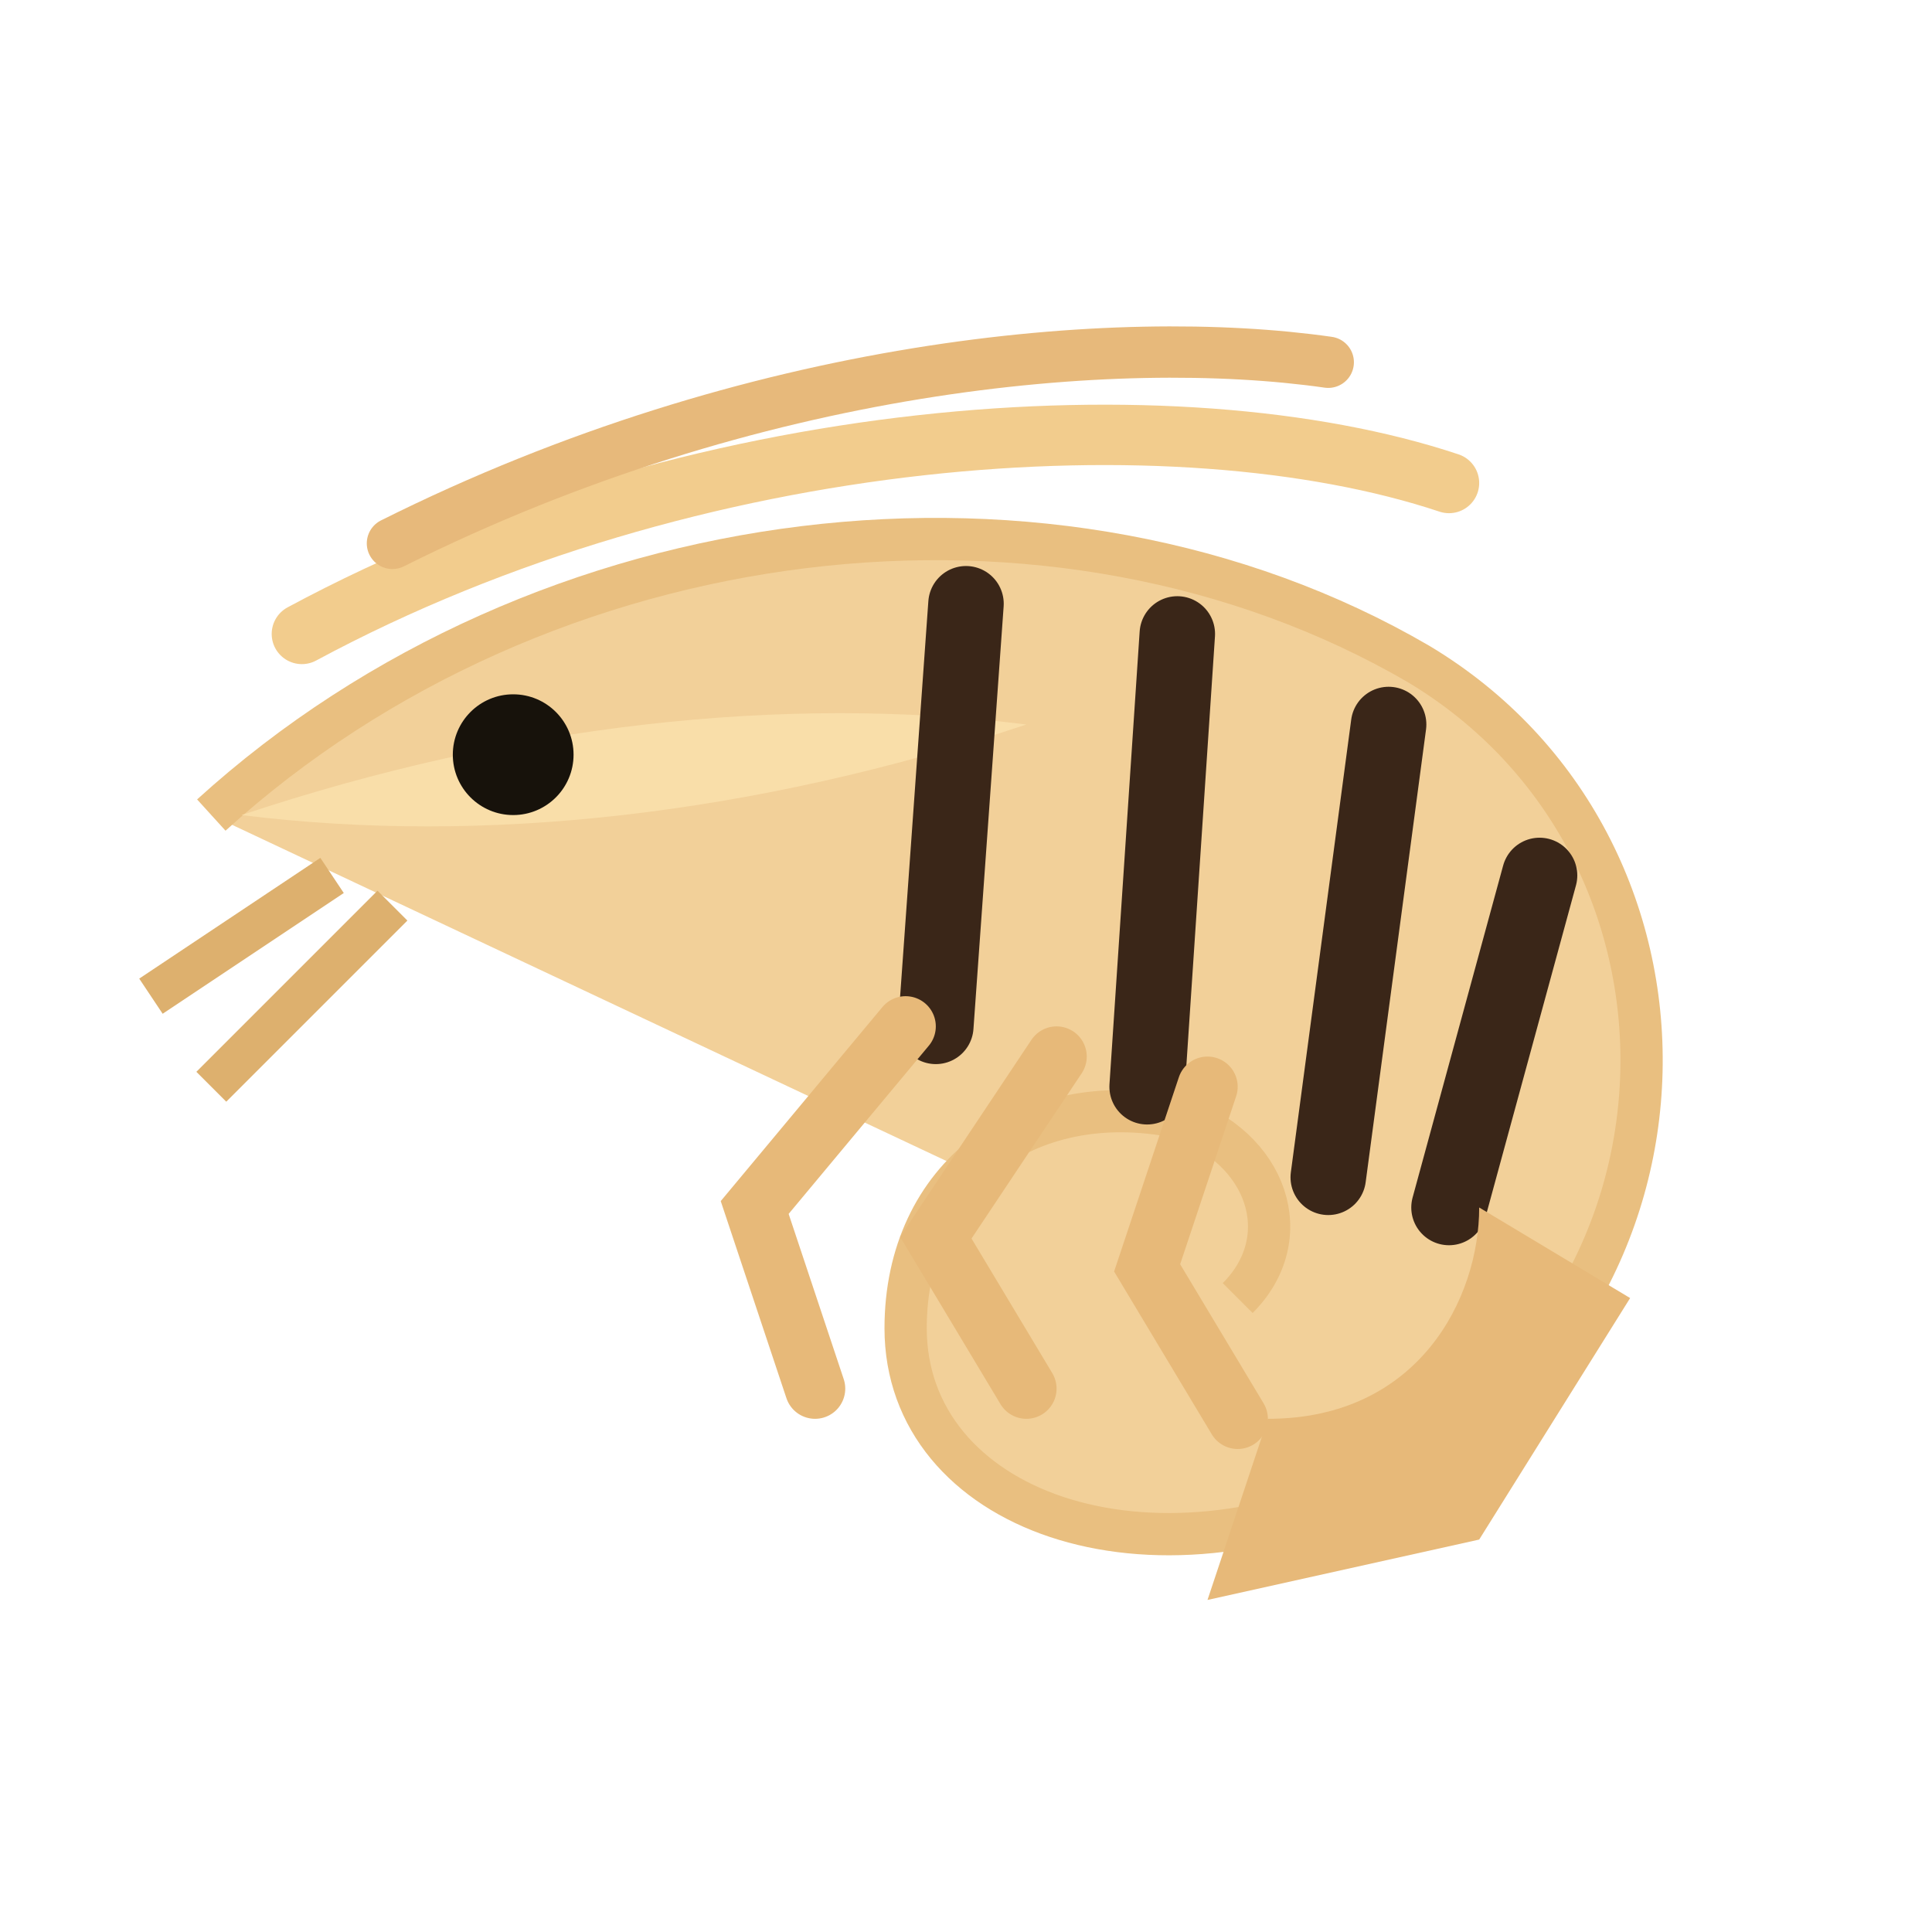
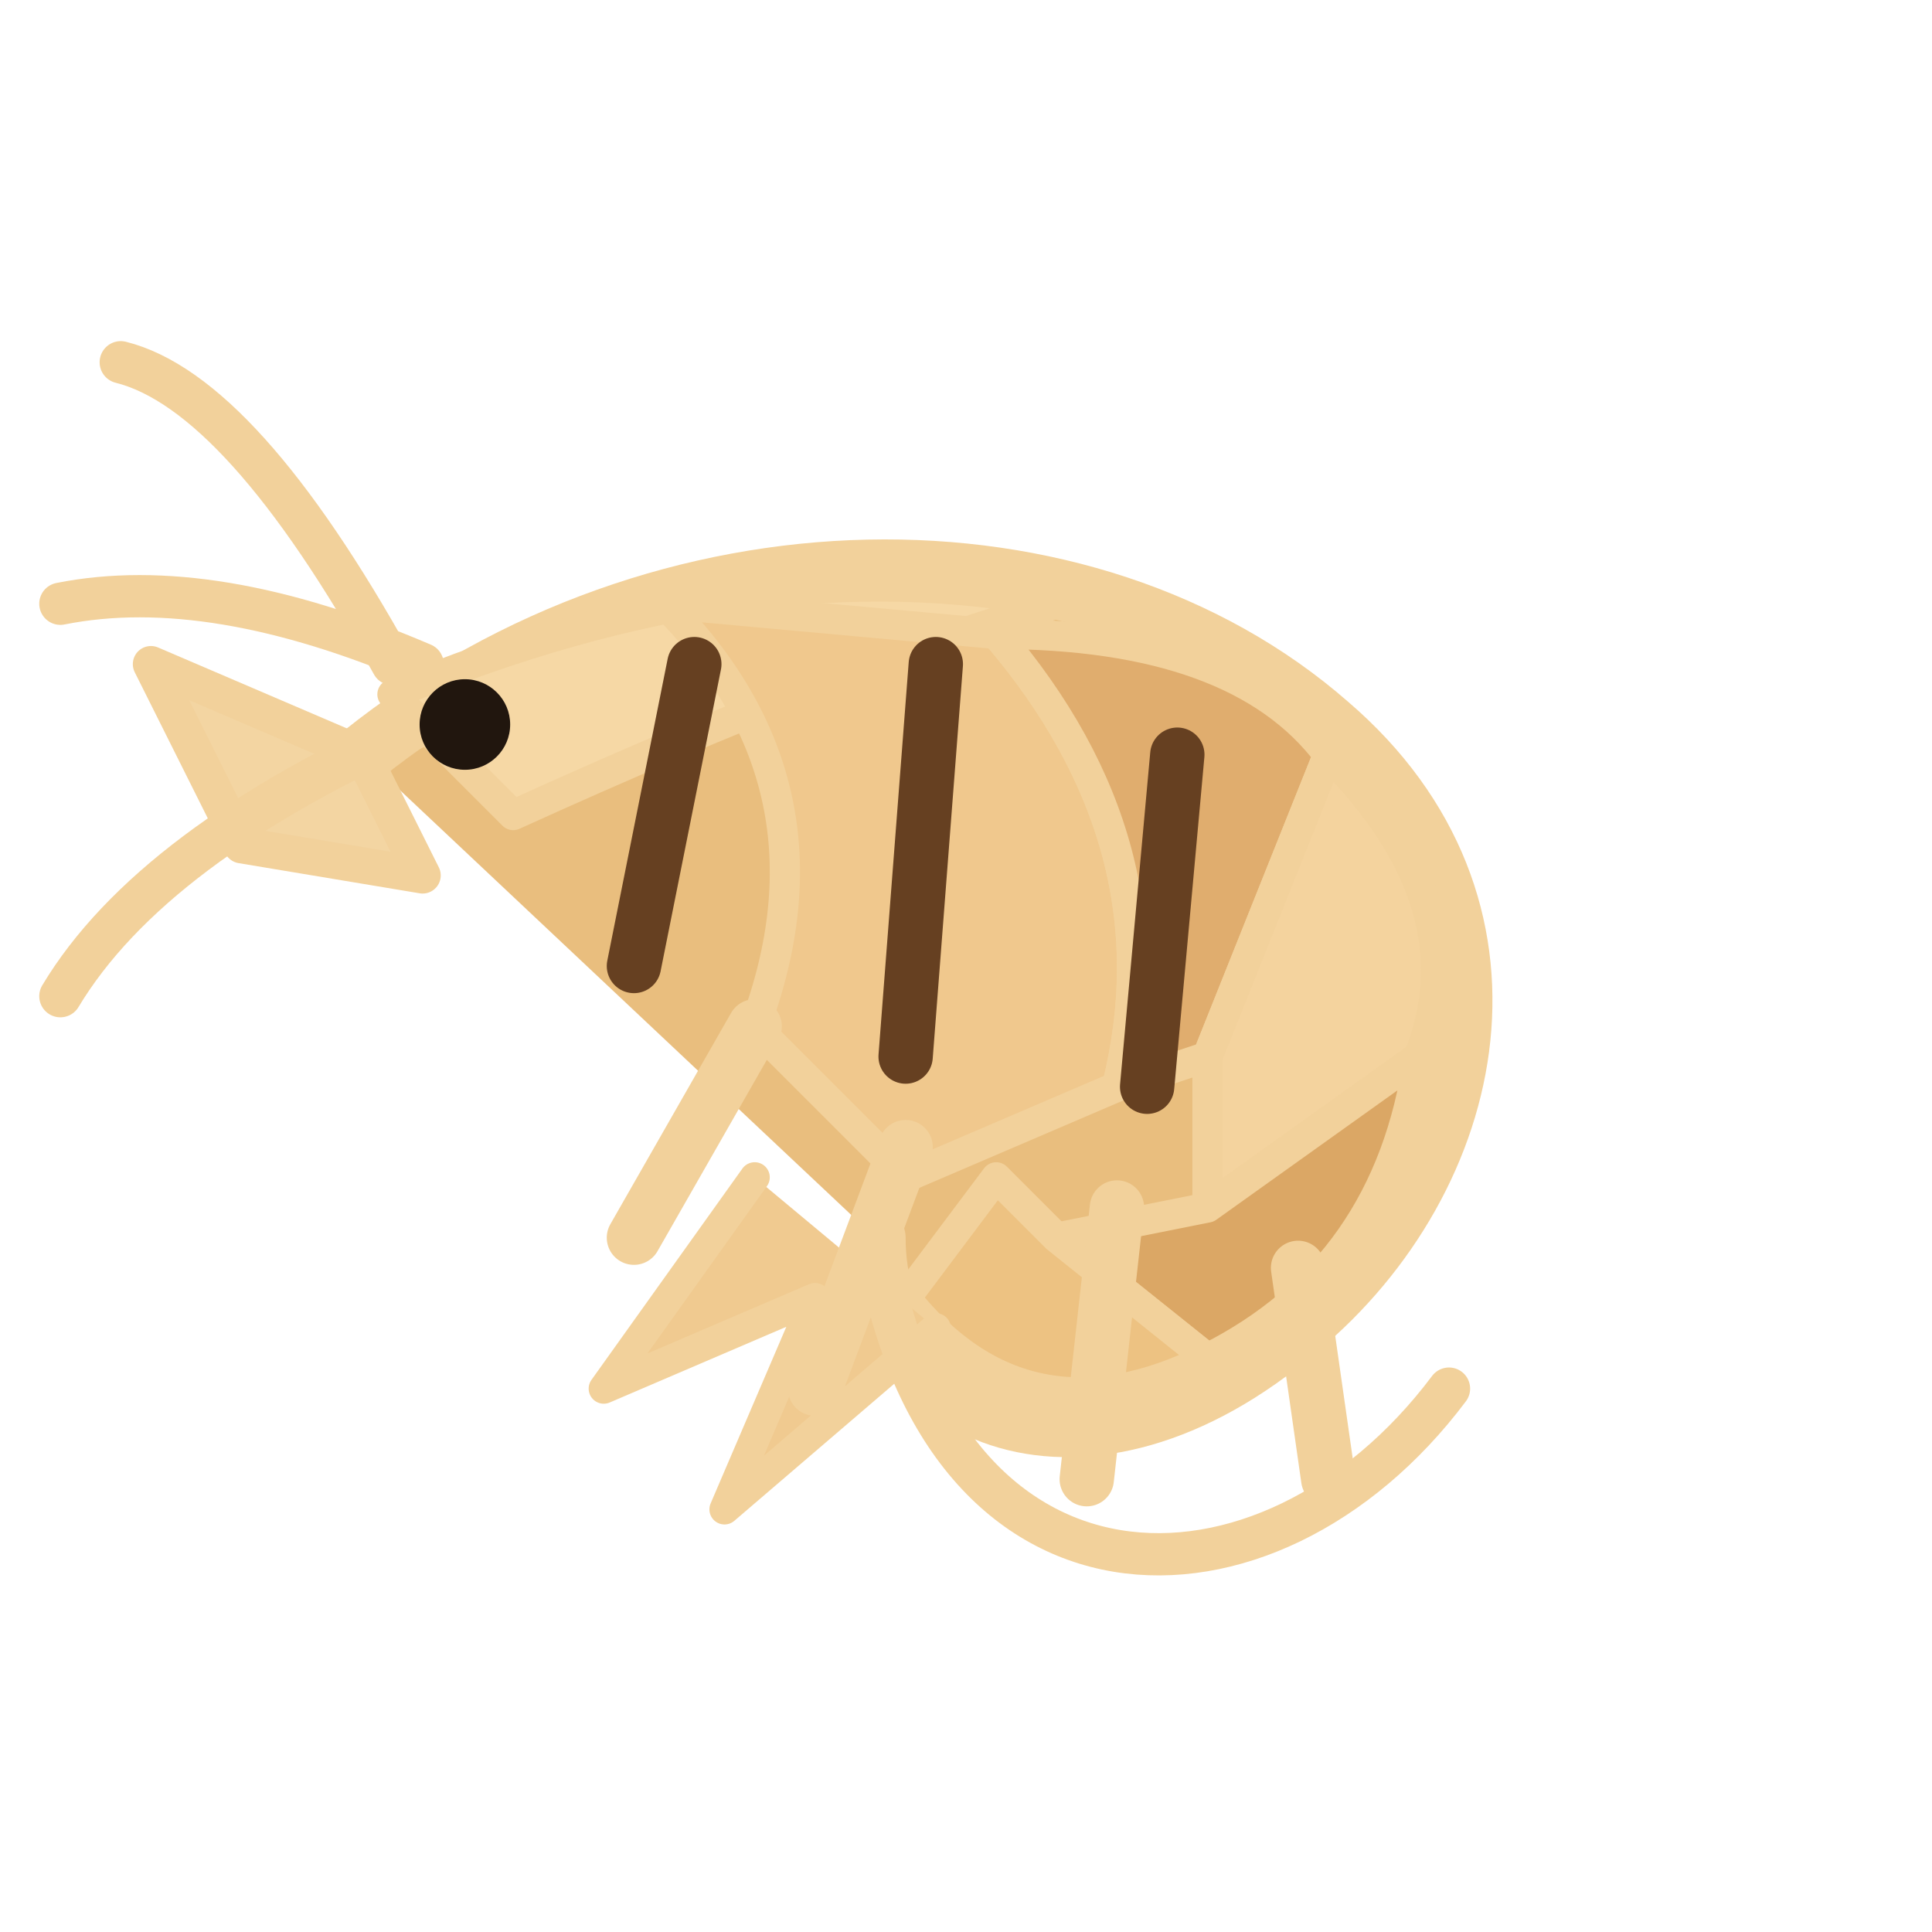
- <svg xmlns="http://www.w3.org/2000/svg" viewBox="0 0 64 64" fill="none">
-   <path d="M7 27C18 17 35 15 47 22C57 28 57 43 46 49C38 53 30 50 30 44C30 39 34 36 39 37C42 38 43 41 41 43" fill="#F2D099" stroke="#E9BF80" stroke-width="1.4" stroke-linejoin="round" />
-   <path d="M8 27C17 24 26 23 34 24C25 27 16 28 8 27Z" fill="#F9DEA9" />
-   <path d="M10 21C23 14 39 13 48 16" stroke="#F2CC8D" stroke-width="2" stroke-linecap="round" />
-   <path d="M13 18C25 12 37 11 44 12" stroke="#E7B97B" stroke-width="1.7" stroke-linecap="round" />
-   <circle cx="17" cy="25" r="2" fill="#17120B" />
-   <path d="M32 20L31 34M39 21L38 36M46 24L44 39M51 29L48 40" stroke="#3A2618" stroke-width="2.5" stroke-linecap="round" />
-   <path d="M30 34L25 40L27 46M35 35L31 41L34 46M40 36L38 42L41 47" stroke="#E7B979" stroke-width="2" stroke-linecap="round" />
-   <path d="M42 47C47 47 49 43 49 40L54 43L49 51L40 53L42 47Z" fill="#E7B979" />
-   <path d="M11 29L5 33M13 30L7 36" stroke="#DDB06E" stroke-width="1.4" />
+ <svg xmlns="http://www.w3.org/2000/svg" viewBox="0 0 64 64" fill="none" stroke-linecap="round" stroke-linejoin="round">
+   <g stroke="#F2D19B">
+     <path d="M12 25 C22 17 36 17 44 24 C51 30 49 39 43 44 C36 50 29 47 29 41" fill="#E9BE7E" stroke-width="2" />
+     <path d="M12 25 L5 22 L8 28 L14 29 Z" fill="#F3D5A2" stroke-width="1.2" />
+     <path d="M13 23 Q25 18 35 20 Q28 22 17 27 Z" fill="#F6D8A5" />
+     <path d="M13 22 Q8 13 4 12 M14 22 Q7 19 2 20 M14 24 Q5 28 2 33" stroke-width="1.4" />
+     <path d="M22 20 Q28 26 25 34 L30 39 L37 36 Q39 28 33 21Z" fill="#F0C88D" />
+     <path d="M33 21 Q41 21 44 25 L40 35 L37 36 Q39 28 33 21Z" fill="#E0AD6E" />
+     <path d="M44 25 Q49 30 47 35 L40 40 L40 35Z" fill="#F4D39E" />
+     <path d="M47 35 Q46 42 40 45 L35 41 L40 40Z" fill="#DBA765" />
+     <path d="M40 45 Q34 48 30 43 L33 39 L35 41Z" fill="#EDC282" />
+     <path d="M31 44 L24 50 L27 43 L20 46 L25 39" fill="#F0CA90" />
+     <path d="M25 34 L21 41 M30 38 L27 46 M37 40 L36 49 M43 42 L44 49" stroke-width="1.8" />
+     <path d="M23 22 L21 32 M31 22 L30 35 M39 25 L38 36" stroke="#664021" stroke-width="1.8" />
+     <circle cx="15.4" cy="24" r="1.5" fill="#21160e" stroke="none" />
+     <path d="M29 41 C31 54 42 54 48 46" stroke-width="1.4" />
+   </g>
</svg>
